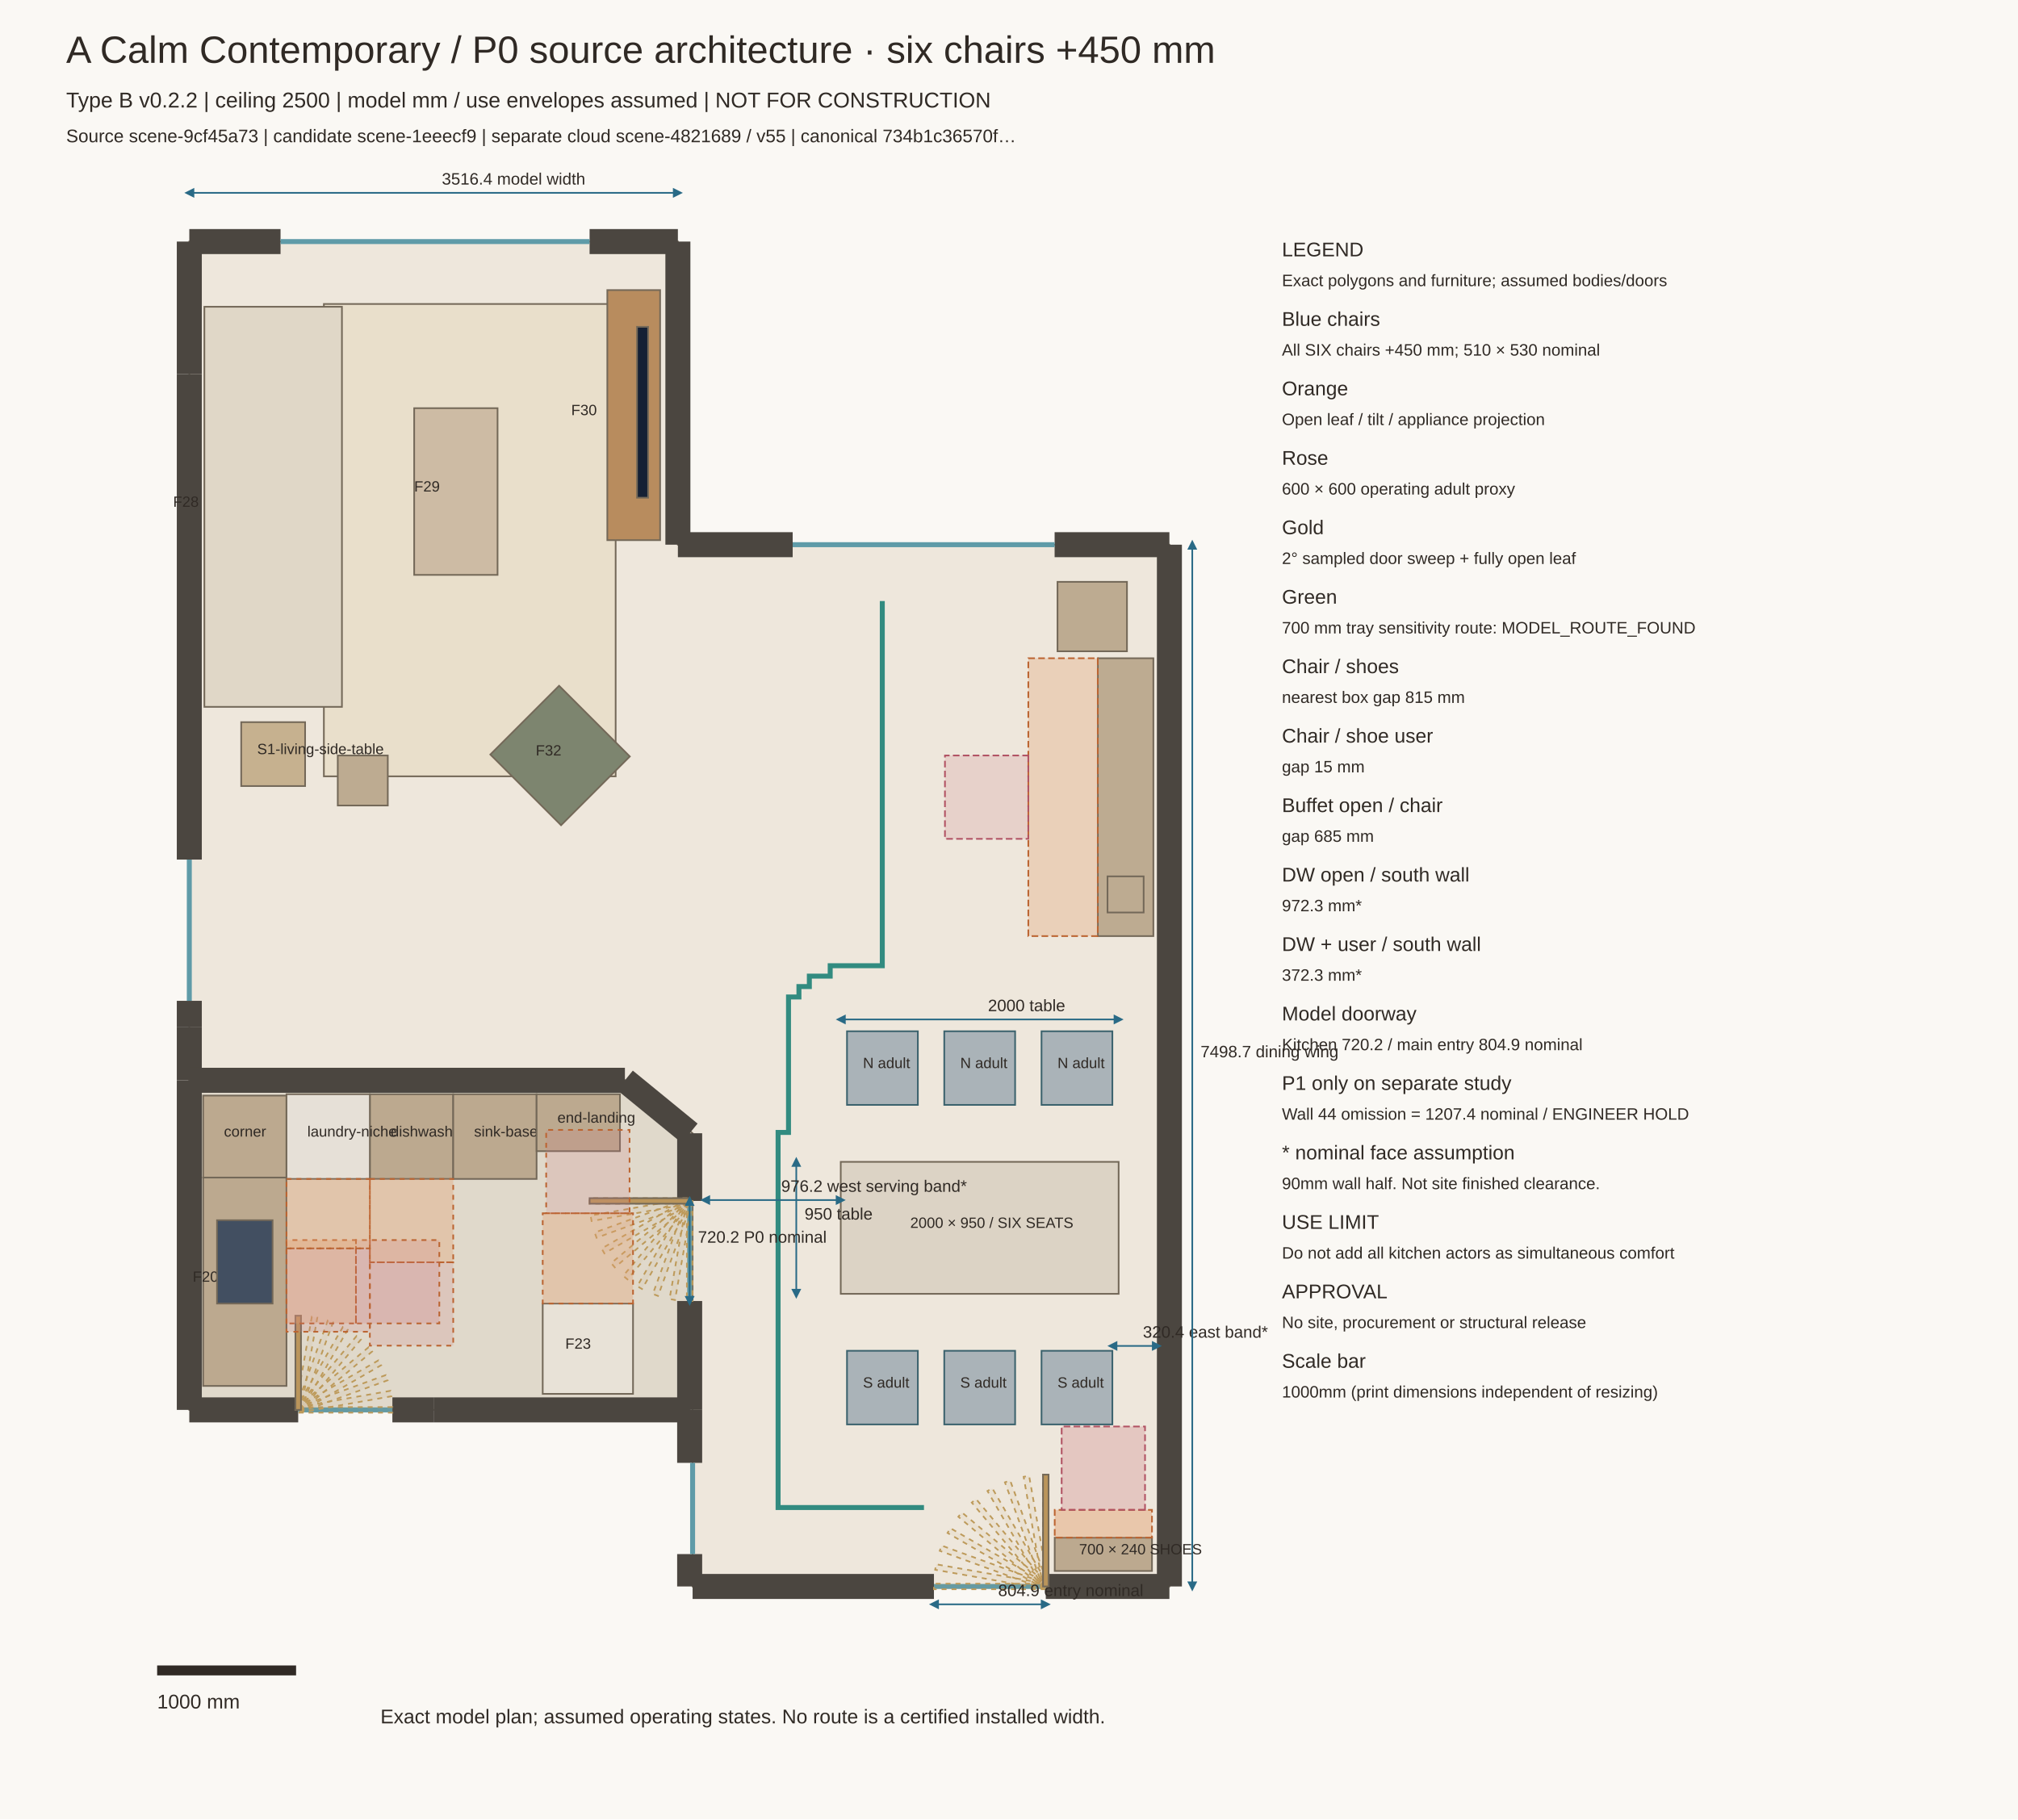
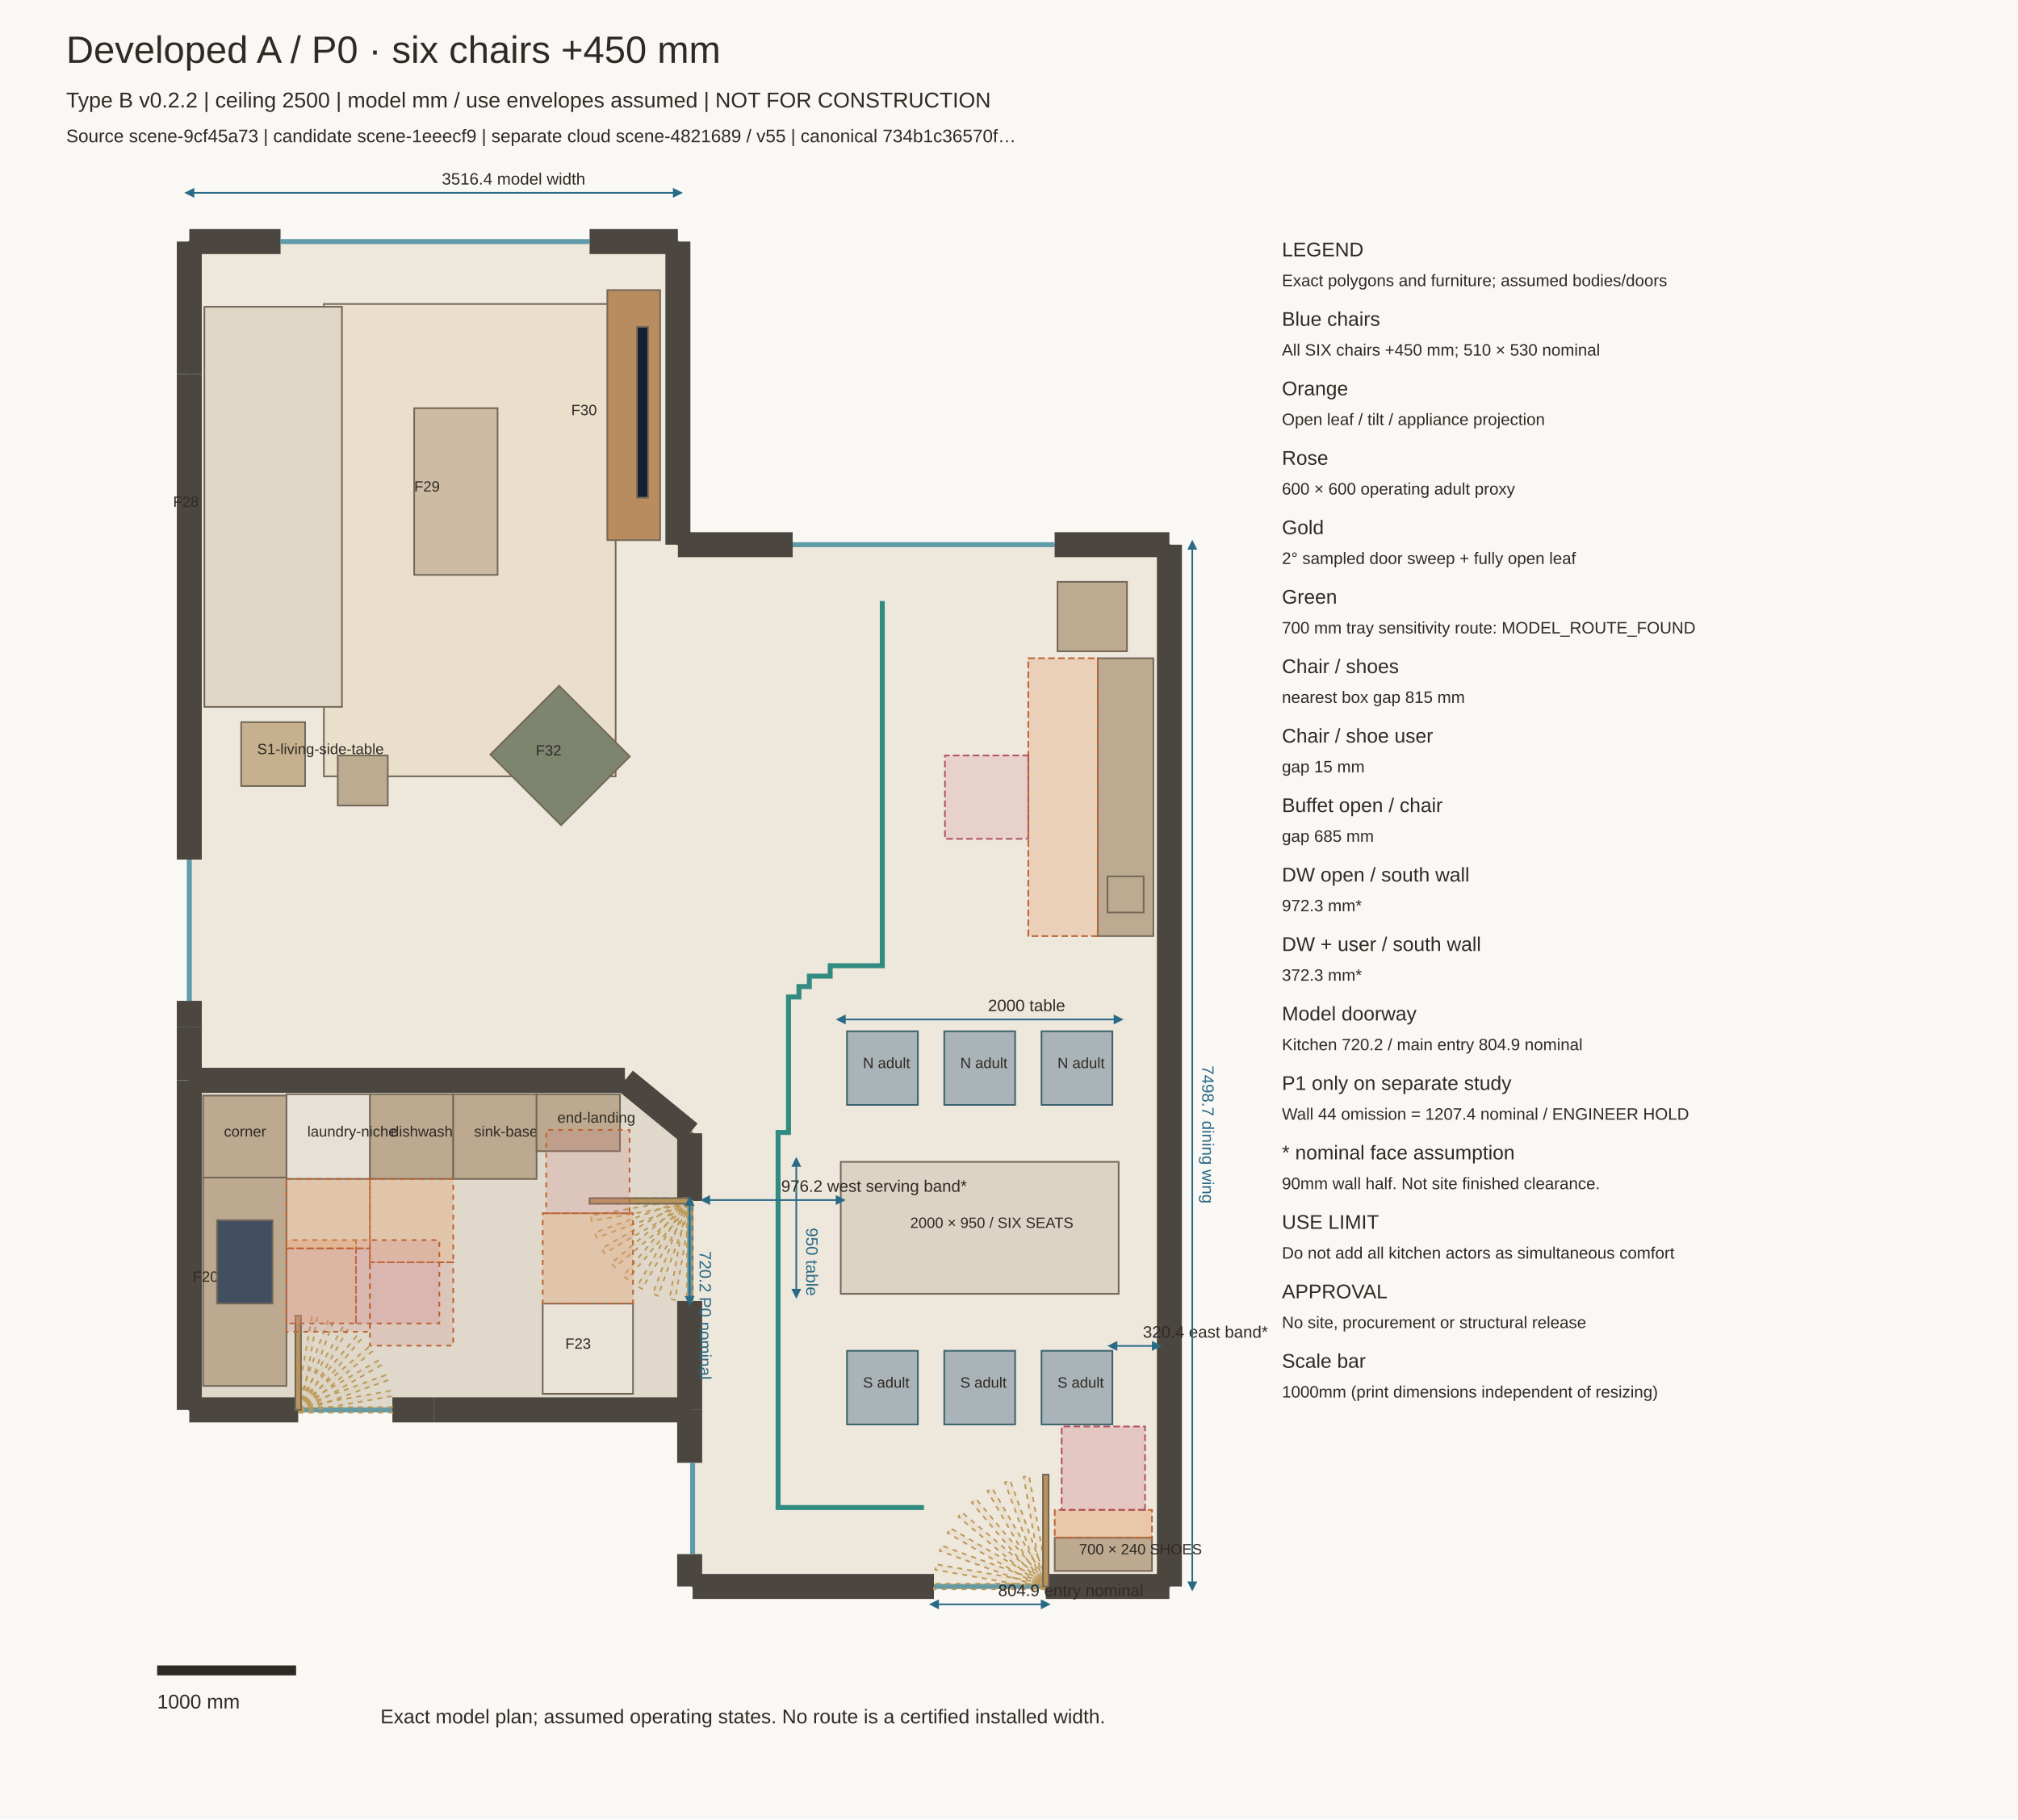
<svg xmlns="http://www.w3.org/2000/svg" width="1220" height="1100" viewBox="0 0 1220 1100">
  <defs>
    <marker id="arrow" markerWidth="6" markerHeight="6" refX="3" refY="3" orient="auto-start-reverse">
      <path d="M0 0 L6 3 L0 6Z" fill="#296a86" />
    </marker>
  </defs>
  <rect width="1220" height="1100" fill="#faf8f4" />
  <g font-family="Arial,sans-serif">
-     <text x="40" y="38" font-size="23" fill="#302a25">A Calm Contemporary / P0 source architecture · six chairs +450 mm</text>
+     <text x="40" y="38" font-size="23" fill="#302a25">Developed A / P0 · six chairs +450 mm</text>
    <text x="40" y="65" font-size="13" fill="#302a25">Type B v0.2.2 | ceiling 2500 | model mm / use envelopes assumed | NOT FOR CONSTRUCTION</text>
    <text x="40" y="86" font-size="11" fill="#302a25">Source scene-9cf45a73 | candidate scene-1eeecf9 | separate cloud scene-4821689 / v55 | canonical 734b1c36570f…</text>
    <polygon points="114.45,146.06 409.82,146.06 409.82,329.34 706.98,329.34 706.98,959.23 418.72,959.23 418.72,685.21 377.79,653.18 114.45,653.18" fill="#eee7dc" stroke="#736858" stroke-width="1" />
    <polygon points="114.45,653.18 377.79,653.18 416.94,685.21 416.94,852.47 114.45,852.47" fill="#e0d9cb" stroke="#736858" stroke-width="1" />
    <path d="M114.448,146.063 L114.448,226.134" stroke="#4b4640" stroke-width="15.12" />
    <path d="M114.448,226.134 L114.448,519.729" stroke="#4b4640" stroke-width="15.12" />
    <path d="M114.448,605.138 L114.448,621.152" stroke="#4b4640" stroke-width="15.12" />
    <path d="M114.448,621.152 L114.448,653.181" stroke="#4b4640" stroke-width="15.12" />
    <path d="M114.448,653.181 L114.448,852.469" stroke="#4b4640" stroke-width="15.12" />
    <path d="M114.448,852.469 L180.285,852.469" stroke="#4b4640" stroke-width="15.12" />
    <path d="M237.224,852.469 L262.135,852.469" stroke="#4b4640" stroke-width="15.12" />
    <path d="M262.135,852.469 L416.939,852.469" stroke="#4b4640" stroke-width="15.12" />
    <path d="M114.448,653.181 L377.794,653.181" stroke="#4b4640" stroke-width="15.12" />
    <path d="M416.939,685.209 L416.939,726.134" stroke="#4b4640" stroke-width="15.12" />
    <path d="M416.939,786.633 L416.939,852.469" stroke="#4b4640" stroke-width="15.12" />
    <path d="M416.939,852.469 L416.939,884.498" stroke="#4b4640" stroke-width="15.12" />
    <path d="M416.939,939.658 L416.939,959.231" stroke="#4b4640" stroke-width="15.12" />
    <path d="M418.719,959.231 L564.626,959.231" stroke="#4b4640" stroke-width="15.12" />
    <path d="M632.242,959.231 L706.975,959.231" stroke="#4b4640" stroke-width="15.12" />
    <path d="M706.975,329.337 L706.975,959.231" stroke="#4b4640" stroke-width="15.12" />
    <path d="M409.822,329.337 L479.217,329.337" stroke="#4b4640" stroke-width="15.12" />
    <path d="M637.58,329.337 L706.975,329.337" stroke="#4b4640" stroke-width="15.12" />
    <path d="M409.822,146.063 L409.822,329.337" stroke="#4b4640" stroke-width="15.12" />
    <path d="M114.448,146.063 L169.609,146.063" stroke="#4b4640" stroke-width="15.12" />
    <path d="M356.441,146.063 L409.822,146.063" stroke="#4b4640" stroke-width="15.12" />
    <path d="M377.794,653.181 L416.939,685.209" stroke="#4b4640" stroke-width="15.12" />
    <path d="M114.448,519.729 L114.448,605.138" stroke="#5f9ba8" stroke-width="3" />
    <path d="M416.939,726.134 L416.939,786.633" stroke="#5f9ba8" stroke-width="3" />
    <path d="M180.285,852.469 L237.224,852.469" stroke="#5f9ba8" stroke-width="3" />
    <path d="M418.719,884.498 L418.719,939.658" stroke="#5f9ba8" stroke-width="3" />
    <path d="M564.626,959.231 L632.242,959.231" stroke="#5f9ba8" stroke-width="3" />
    <path d="M169.609,146.063 L356.441,146.063" stroke="#5f9ba8" stroke-width="3" />
    <path d="M479.217,329.337 L637.58,329.337" stroke="#5f9ba8" stroke-width="3" />
-     <polygon points="632.24,960.91 564.63,960.91 564.63,957.55 632.24,957.55" fill="#bd9a5a12" stroke="#bd9a5a" stroke-width="1" stroke-dasharray="3 3" />
-     <polygon points="631.95,960.89 565.36,949.14 565.95,945.83 632.53,957.58" fill="#bd9a5a12" stroke="#bd9a5a" stroke-width="1" stroke-dasharray="3 3" />
-     <polygon points="631.67,960.81 568.13,937.68 569.28,934.53 632.82,957.65" fill="#bd9a5a12" stroke="#bd9a5a" stroke-width="1" stroke-dasharray="3 3" />
-     <polygon points="631.40,960.69 572.85,926.88 574.53,923.97 633.08,957.78" fill="#bd9a5a12" stroke="#bd9a5a" stroke-width="1" stroke-dasharray="3 3" />
-     <polygon points="631.16,960.52 579.37,917.06 581.53,914.48 633.32,957.94" fill="#bd9a5a12" stroke="#bd9a5a" stroke-width="1" stroke-dasharray="3 3" />
-     <polygon points="630.96,960.31 587.49,908.51 590.07,906.35 633.53,958.15" fill="#bd9a5a12" stroke="#bd9a5a" stroke-width="1" stroke-dasharray="3 3" />
-     <polygon points="630.79,960.07 596.98,901.51 599.89,899.83 633.70,958.39" fill="#bd9a5a12" stroke="#bd9a5a" stroke-width="1" stroke-dasharray="3 3" />
-     <polygon points="630.66,959.81 607.54,896.27 610.69,895.12 633.82,958.66" fill="#bd9a5a12" stroke="#bd9a5a" stroke-width="1" stroke-dasharray="3 3" />
-     <polygon points="630.59,959.52 618.85,892.93 622.16,892.35 633.90,958.94" fill="#bd9a5a12" stroke="#bd9a5a" stroke-width="1" stroke-dasharray="3 3" />
-     <polygon points="630.56,959.23 630.56,891.61 633.92,891.61 633.92,959.23" fill="#bd9a5a12" stroke="#bd9a5a" stroke-width="1" stroke-dasharray="3 3" />
+     <polygon points="632.24,960.91 564.63,960.91 564.63,957.55 632.24,957.55" fill="#bd9a5a" fill-opacity="0.071" stroke="#bd9a5a" stroke-width="1" stroke-dasharray="3 3" />
+     <polygon points="631.95,960.89 565.36,949.14 565.95,945.83 632.53,957.58" fill="#bd9a5a" fill-opacity="0.071" stroke="#bd9a5a" stroke-width="1" stroke-dasharray="3 3" />
+     <polygon points="631.67,960.81 568.13,937.68 569.28,934.53 632.82,957.65" fill="#bd9a5a" fill-opacity="0.071" stroke="#bd9a5a" stroke-width="1" stroke-dasharray="3 3" />
+     <polygon points="631.40,960.69 572.85,926.88 574.53,923.97 633.08,957.78" fill="#bd9a5a" fill-opacity="0.071" stroke="#bd9a5a" stroke-width="1" stroke-dasharray="3 3" />
+     <polygon points="631.16,960.52 579.37,917.06 581.53,914.48 633.32,957.94" fill="#bd9a5a" fill-opacity="0.071" stroke="#bd9a5a" stroke-width="1" stroke-dasharray="3 3" />
+     <polygon points="630.96,960.31 587.49,908.51 590.07,906.35 633.53,958.15" fill="#bd9a5a" fill-opacity="0.071" stroke="#bd9a5a" stroke-width="1" stroke-dasharray="3 3" />
+     <polygon points="630.79,960.07 596.98,901.51 599.89,899.83 633.70,958.39" fill="#bd9a5a" fill-opacity="0.071" stroke="#bd9a5a" stroke-width="1" stroke-dasharray="3 3" />
+     <polygon points="630.66,959.81 607.54,896.27 610.69,895.12 633.82,958.66" fill="#bd9a5a" fill-opacity="0.071" stroke="#bd9a5a" stroke-width="1" stroke-dasharray="3 3" />
+     <polygon points="630.59,959.52 618.85,892.93 622.16,892.35 633.90,958.94" fill="#bd9a5a" fill-opacity="0.071" stroke="#bd9a5a" stroke-width="1" stroke-dasharray="3 3" />
+     <polygon points="630.56,959.23 630.56,891.61 633.92,891.61 633.92,959.23" fill="#bd9a5a" fill-opacity="0.071" stroke="#bd9a5a" stroke-width="1" stroke-dasharray="3 3" />
    <polygon points="630.56,959.23 630.56,891.61 633.92,891.61 633.92,959.23" fill="#ba955b" stroke="#736858" stroke-width="1" />
-     <polygon points="418.62,726.13 418.62,786.63 415.26,786.63 415.26,726.13" fill="#bd9a5a12" stroke="#bd9a5a" stroke-width="1" stroke-dasharray="3 3" />
-     <polygon points="418.59,726.43 408.09,786.01 404.78,785.42 415.29,725.84" fill="#bd9a5a12" stroke="#bd9a5a" stroke-width="1" stroke-dasharray="3 3" />
-     <polygon points="418.52,726.71 397.83,783.56 394.67,782.41 415.36,725.56" fill="#bd9a5a12" stroke="#bd9a5a" stroke-width="1" stroke-dasharray="3 3" />
-     <polygon points="418.39,726.97 388.15,779.37 385.24,777.69 415.48,725.29" fill="#bd9a5a12" stroke="#bd9a5a" stroke-width="1" stroke-dasharray="3 3" />
-     <polygon points="418.23,727.21 379.34,773.56 376.77,771.40 415.65,725.05" fill="#bd9a5a12" stroke="#bd9a5a" stroke-width="1" stroke-dasharray="3 3" />
-     <polygon points="418.02,727.42 371.68,766.31 369.52,763.74 415.86,724.85" fill="#bd9a5a12" stroke="#bd9a5a" stroke-width="1" stroke-dasharray="3 3" />
-     <polygon points="417.78,727.59 365.39,757.84 363.71,754.93 416.10,724.68" fill="#bd9a5a12" stroke="#bd9a5a" stroke-width="1" stroke-dasharray="3 3" />
-     <polygon points="417.51,727.71 360.66,748.40 359.52,745.25 416.36,724.56" fill="#bd9a5a12" stroke="#bd9a5a" stroke-width="1" stroke-dasharray="3 3" />
-     <polygon points="417.23,727.79 357.65,738.29 357.07,734.99 416.65,724.48" fill="#bd9a5a12" stroke="#bd9a5a" stroke-width="1" stroke-dasharray="3 3" />
-     <polygon points="416.94,727.81 356.44,727.81 356.44,724.45 416.94,724.45" fill="#bd9a5a12" stroke="#bd9a5a" stroke-width="1" stroke-dasharray="3 3" />
+     <polygon points="418.62,726.13 418.62,786.63 415.26,786.63 415.26,726.13" fill="#bd9a5a" fill-opacity="0.071" stroke="#bd9a5a" stroke-width="1" stroke-dasharray="3 3" />
+     <polygon points="418.59,726.43 408.09,786.01 404.78,785.42 415.29,725.84" fill="#bd9a5a" fill-opacity="0.071" stroke="#bd9a5a" stroke-width="1" stroke-dasharray="3 3" />
+     <polygon points="418.52,726.71 397.83,783.56 394.67,782.41 415.36,725.56" fill="#bd9a5a" fill-opacity="0.071" stroke="#bd9a5a" stroke-width="1" stroke-dasharray="3 3" />
+     <polygon points="418.39,726.97 388.15,779.37 385.24,777.69 415.48,725.29" fill="#bd9a5a" fill-opacity="0.071" stroke="#bd9a5a" stroke-width="1" stroke-dasharray="3 3" />
+     <polygon points="418.23,727.21 379.34,773.56 376.77,771.40 415.65,725.05" fill="#bd9a5a" fill-opacity="0.071" stroke="#bd9a5a" stroke-width="1" stroke-dasharray="3 3" />
+     <polygon points="418.02,727.42 371.68,766.31 369.52,763.74 415.86,724.85" fill="#bd9a5a" fill-opacity="0.071" stroke="#bd9a5a" stroke-width="1" stroke-dasharray="3 3" />
+     <polygon points="417.78,727.59 365.39,757.84 363.71,754.93 416.10,724.68" fill="#bd9a5a" fill-opacity="0.071" stroke="#bd9a5a" stroke-width="1" stroke-dasharray="3 3" />
+     <polygon points="417.51,727.71 360.66,748.40 359.52,745.25 416.36,724.56" fill="#bd9a5a" fill-opacity="0.071" stroke="#bd9a5a" stroke-width="1" stroke-dasharray="3 3" />
+     <polygon points="417.23,727.79 357.65,738.29 357.07,734.99 416.65,724.48" fill="#bd9a5a" fill-opacity="0.071" stroke="#bd9a5a" stroke-width="1" stroke-dasharray="3 3" />
+     <polygon points="416.94,727.81 356.44,727.81 356.44,724.45 416.94,724.45" fill="#bd9a5a" fill-opacity="0.071" stroke="#bd9a5a" stroke-width="1" stroke-dasharray="3 3" />
    <polygon points="416.94,727.81 356.44,727.81 356.44,724.45 416.94,724.45" fill="#ba955b" stroke="#736858" stroke-width="1" />
-     <polygon points="180.28,850.79 237.22,850.79 237.22,854.15 180.28,854.15" fill="#bd9a5a12" stroke="#bd9a5a" stroke-width="1" stroke-dasharray="3 3" />
-     <polygon points="179.99,850.81 236.07,840.93 236.65,844.24 180.58,854.12" fill="#bd9a5a12" stroke="#bd9a5a" stroke-width="1" stroke-dasharray="3 3" />
-     <polygon points="179.71,850.89 233.22,831.42 234.36,834.57 180.86,854.05" fill="#bd9a5a12" stroke="#bd9a5a" stroke-width="1" stroke-dasharray="3 3" />
-     <polygon points="179.44,851.01 228.76,822.54 230.44,825.45 181.12,853.92" fill="#bd9a5a12" stroke="#bd9a5a" stroke-width="1" stroke-dasharray="3 3" />
-     <polygon points="179.20,851.18 222.82,814.58 224.98,817.16 181.36,853.76" fill="#bd9a5a12" stroke="#bd9a5a" stroke-width="1" stroke-dasharray="3 3" />
-     <polygon points="179.00,851.39 215.60,807.77 218.17,809.93 181.57,853.55" fill="#bd9a5a12" stroke="#bd9a5a" stroke-width="1" stroke-dasharray="3 3" />
-     <polygon points="178.83,851.63 207.30,802.32 210.21,804.00 181.74,853.31" fill="#bd9a5a12" stroke="#bd9a5a" stroke-width="1" stroke-dasharray="3 3" />
-     <polygon points="178.71,851.89 198.18,798.39 201.34,799.54 181.86,853.04" fill="#bd9a5a12" stroke="#bd9a5a" stroke-width="1" stroke-dasharray="3 3" />
-     <polygon points="178.63,852.18 188.52,796.10 191.83,796.69 181.94,852.76" fill="#bd9a5a12" stroke="#bd9a5a" stroke-width="1" stroke-dasharray="3 3" />
-     <polygon points="178.60,852.47 178.60,795.53 181.96,795.53 181.96,852.47" fill="#bd9a5a12" stroke="#bd9a5a" stroke-width="1" stroke-dasharray="3 3" />
+     <polygon points="180.28,850.79 237.22,850.79 237.22,854.15 180.28,854.15" fill="#bd9a5a" fill-opacity="0.071" stroke="#bd9a5a" stroke-width="1" stroke-dasharray="3 3" />
+     <polygon points="179.99,850.81 236.07,840.93 236.65,844.24 180.58,854.12" fill="#bd9a5a" fill-opacity="0.071" stroke="#bd9a5a" stroke-width="1" stroke-dasharray="3 3" />
+     <polygon points="179.71,850.89 233.22,831.42 234.36,834.57 180.86,854.05" fill="#bd9a5a" fill-opacity="0.071" stroke="#bd9a5a" stroke-width="1" stroke-dasharray="3 3" />
+     <polygon points="179.44,851.01 228.76,822.54 230.44,825.45 181.12,853.92" fill="#bd9a5a" fill-opacity="0.071" stroke="#bd9a5a" stroke-width="1" stroke-dasharray="3 3" />
+     <polygon points="179.20,851.18 222.82,814.58 224.98,817.16 181.36,853.76" fill="#bd9a5a" fill-opacity="0.071" stroke="#bd9a5a" stroke-width="1" stroke-dasharray="3 3" />
+     <polygon points="179.00,851.39 215.60,807.77 218.17,809.93 181.57,853.55" fill="#bd9a5a" fill-opacity="0.071" stroke="#bd9a5a" stroke-width="1" stroke-dasharray="3 3" />
+     <polygon points="178.83,851.63 207.30,802.32 210.21,804.00 181.74,853.31" fill="#bd9a5a" fill-opacity="0.071" stroke="#bd9a5a" stroke-width="1" stroke-dasharray="3 3" />
+     <polygon points="178.71,851.89 198.18,798.39 201.34,799.54 181.86,853.04" fill="#bd9a5a" fill-opacity="0.071" stroke="#bd9a5a" stroke-width="1" stroke-dasharray="3 3" />
+     <polygon points="178.63,852.18 188.52,796.10 191.83,796.69 181.94,852.76" fill="#bd9a5a" fill-opacity="0.071" stroke="#bd9a5a" stroke-width="1" stroke-dasharray="3 3" />
+     <polygon points="178.60,852.47 178.60,795.53 181.96,795.53 181.96,852.47" fill="#bd9a5a" fill-opacity="0.071" stroke="#bd9a5a" stroke-width="1" stroke-dasharray="3 3" />
    <polygon points="178.60,852.47 178.60,795.53 181.96,795.53 181.96,852.47" fill="#ba955b" stroke="#736858" stroke-width="1" />
    <polygon points="122.80,837.99 122.80,711.99 173.20,711.99 173.20,837.99" fill="#BCA98F" stroke="#736858" stroke-width="1" />
    <text x="116.504" y="774.992" font-size="9" fill="#302a25">F20</text>
    <polygon points="276.10,670.41 322.30,670.41 322.30,704.01 276.10,704.01" fill="#eef2f5" stroke="#736858" stroke-width="1" />
    <polygon points="131.20,788.18 131.20,737.78 164.80,737.78 164.80,788.18" fill="#424f61" stroke="#736858" stroke-width="1" />
    <polygon points="382.70,842.78 328.10,842.78 328.10,788.18 382.70,788.18" fill="#E8E2D7" stroke="#736858" stroke-width="1" />
    <text x="341.75" y="815.48" font-size="9" fill="#302a25">F23</text>
    <polygon points="372.20,183.80 372.20,469.40 195.80,469.40 195.80,183.80" fill="#e9dfcb" stroke="#736858" stroke-width="1" />
    <polygon points="123.56,427.40 123.56,185.48 206.72,185.48 206.72,427.40" fill="#E0D7C7" stroke="#736858" stroke-width="1" />
    <text x="104.66" y="306.44" font-size="9" fill="#302a25">F28</text>
    <polygon points="300.80,246.80 300.80,347.60 250.40,347.60 250.40,246.80" fill="#CDBBA4" stroke="#736858" stroke-width="1" />
    <text x="250.4" y="297.2" font-size="9" fill="#302a25">F29</text>
    <polygon points="399.08,175.40 399.08,326.60 367.16,326.60 367.16,175.40" fill="#B88C5E" stroke="#736858" stroke-width="1" />
    <text x="345.32" y="251" font-size="9" fill="#302a25">F30</text>
    <polygon points="391.83,197.61 391.83,300.93 385.11,300.93 385.11,197.61" fill="#152034" stroke="#736858" stroke-width="1" />
    <polygon points="380.77,457.39 339.19,498.97 296.43,456.21 338.01,414.63" fill="#7D856F" stroke="#736858" stroke-width="1" />
    <text x="323.9" y="456.8" font-size="9" fill="#302a25">F32</text>
    <polygon points="508.28,702.50 676.28,702.50 676.28,782.30 508.28,782.30" fill="#DCD3C5" stroke="#736858" stroke-width="1" />
    <text x="550.28" y="742.4" font-size="9" fill="#302a25">2000 × 950 / SIX SEATS</text>
    <polygon points="696.44,949.88 637.64,949.88 637.64,929.72 696.44,929.72" fill="#BCA98F" stroke="#736858" stroke-width="1" />
    <text x="652.34" y="939.8" font-size="9" fill="#302a25">700 × 240 SHOES</text>
    <polygon points="145.82,436.64 184.46,436.64 184.46,475.28 145.82,475.28" fill="#C6B18F" stroke="#736858" stroke-width="1" />
    <text x="155.48" y="455.96" font-size="9" fill="#302a25">S1-living-side-table</text>
    <polygon points="122.80,662.43 173.20,662.43 173.20,711.99 122.80,711.99" fill="#BCA98F" stroke="#736858" stroke-width="1" />
    <text x="135.404" y="687.212" font-size="9" fill="#302a25">corner</text>
    <polygon points="223.60,661.59 274.00,661.59 274.00,712.83 223.60,712.83" fill="#BCA98F" stroke="#736858" stroke-width="1" />
    <text x="236.204" y="687.212" font-size="9" fill="#302a25">dishwasher</text>
    <polygon points="274.00,661.59 324.40,661.59 324.40,712.83 274.00,712.83" fill="#BCA98F" stroke="#736858" stroke-width="1" />
    <text x="286.604" y="687.212" font-size="9" fill="#302a25">sink-base</text>
    <polygon points="324.40,661.59 374.80,661.59 374.80,696.03 324.40,696.03" fill="#BCA98F" stroke="#736858" stroke-width="1" />
    <text x="337.004" y="678.812" font-size="9" fill="#302a25">end-landing</text>
    <polygon points="173.20,661.59 223.60,661.59 223.60,712.83 173.20,712.83" fill="#E6E0D7" stroke="#736858" stroke-width="1" />
    <text x="185.804" y="687.212" font-size="9" fill="#302a25">laundry-niche</text>
    <polygon points="512.06,623.54 554.90,623.54 554.90,668.06 512.06,668.06" fill="#aab3b8" stroke="#3b626d" stroke-width="1" />
    <text x="521.72" y="645.8" font-size="9" fill="#302a25">N adult</text>
    <polygon points="629.66,623.54 672.50,623.54 672.50,668.06 629.66,668.06" fill="#aab3b8" stroke="#3b626d" stroke-width="1" />
    <text x="639.32" y="645.8" font-size="9" fill="#302a25">N adult</text>
    <polygon points="554.90,861.26 512.06,861.26 512.06,816.74 554.90,816.74" fill="#aab3b8" stroke="#3b626d" stroke-width="1" />
    <text x="521.72" y="839" font-size="9" fill="#302a25">S adult</text>
    <polygon points="672.50,861.26 629.66,861.26 629.66,816.74 672.50,816.74" fill="#aab3b8" stroke="#3b626d" stroke-width="1" />
    <text x="639.32" y="839" font-size="9" fill="#302a25">S adult</text>
    <polygon points="570.86,623.54 613.70,623.54 613.70,668.06 570.86,668.06" fill="#aab3b8" stroke="#3b626d" stroke-width="1" />
    <text x="580.52" y="645.8" font-size="9" fill="#302a25">N adult</text>
    <polygon points="613.70,861.26 570.86,861.26 570.86,816.74 613.70,816.74" fill="#aab3b8" stroke="#3b626d" stroke-width="1" />
    <text x="580.52" y="839" font-size="9" fill="#302a25">S adult</text>
    <polygon points="697.28,398.00 697.28,566.00 663.68,566.00 663.68,398.00" fill="#bdab91" stroke="#736858" stroke-width="1" />
    <polygon points="639.32,351.80 681.32,351.80 681.32,393.80 639.32,393.80" fill="#bdab91" stroke="#736858" stroke-width="1" />
    <polygon points="204.20,456.80 234.44,456.80 234.44,487.04 204.20,487.04" fill="#bdab91" stroke="#736858" stroke-width="1" />
    <polygon points="669.56,529.88 691.40,529.88 691.40,551.72 669.56,551.72" fill="#bdab91" stroke="#736858" stroke-width="1" />
-     <polygon points="696.44,929.72 637.64,929.72 637.64,912.92 696.44,912.92" fill="#e49d6e70" stroke="#bb6431" stroke-width="1" stroke-dasharray="4 2" />
-     <polygon points="692.24,912.92 641.84,912.92 641.84,862.52 692.24,862.52" fill="#cd79824a" stroke="#b15263" stroke-width="1" stroke-dasharray="4 2" />
-     <polygon points="663.68,398.00 663.68,566.00 621.68,566.00 621.68,398.00" fill="#e49d6e50" stroke="#bb6431" stroke-width="1" stroke-dasharray="4 2" />
-     <polygon points="621.68,456.80 621.68,507.20 571.28,507.20 571.28,456.80" fill="#cd798233" stroke="#b15263" stroke-width="1" stroke-dasharray="4 2" />
-     <polygon points="223.60,712.83 274.00,712.83 274.00,763.23 223.60,763.23" fill="#e49d6e55" stroke="#bb6431" stroke-width="1" stroke-dasharray="3 3" />
-     <polygon points="223.60,763.23 274.00,763.23 274.00,813.63 223.60,813.63" fill="#cd798233" stroke="#bb6431" stroke-width="1" stroke-dasharray="3 3" />
-     <polygon points="382.70,788.18 328.10,788.18 328.10,733.58 382.70,733.58" fill="#e49d6e55" stroke="#bb6431" stroke-width="1" stroke-dasharray="3 3" />
-     <polygon points="380.60,733.58 330.20,733.58 330.20,683.18 380.60,683.18" fill="#cd798233" stroke="#bb6431" stroke-width="1" stroke-dasharray="3 3" />
-     <polygon points="173.20,800.19 173.20,749.79 215.20,749.79 215.20,800.19" fill="#e49d6e55" stroke="#bb6431" stroke-width="1" stroke-dasharray="3 3" />
-     <polygon points="215.20,800.19 215.20,749.79 265.60,749.79 265.60,800.19" fill="#cd798233" stroke="#bb6431" stroke-width="1" stroke-dasharray="3 3" />
-     <polygon points="173.20,712.83 223.60,712.83 223.60,754.83 173.20,754.83" fill="#e49d6e55" stroke="#bb6431" stroke-width="1" stroke-dasharray="3 3" />
-     <polygon points="173.20,754.83 223.60,754.83 223.60,805.23 173.20,805.23" fill="#cd798233" stroke="#bb6431" stroke-width="1" stroke-dasharray="3 3" />
+     <polygon points="696.44,929.72 637.64,929.72 637.64,912.92 696.44,912.92" fill="#e49d6e" fill-opacity="0.439" stroke="#bb6431" stroke-width="1" stroke-dasharray="4 2" />
+     <polygon points="692.24,912.92 641.84,912.92 641.84,862.52 692.24,862.52" fill="#cd7982" fill-opacity="0.29" stroke="#b15263" stroke-width="1" stroke-dasharray="4 2" />
+     <polygon points="663.68,398.00 663.68,566.00 621.68,566.00 621.68,398.00" fill="#e49d6e" fill-opacity="0.314" stroke="#bb6431" stroke-width="1" stroke-dasharray="4 2" />
+     <polygon points="621.68,456.80 621.68,507.20 571.28,507.20 571.28,456.80" fill="#cd7982" fill-opacity="0.2" stroke="#b15263" stroke-width="1" stroke-dasharray="4 2" />
+     <polygon points="223.60,712.83 274.00,712.83 274.00,763.23 223.60,763.23" fill="#e49d6e" fill-opacity="0.333" stroke="#bb6431" stroke-width="1" stroke-dasharray="3 3" />
+     <polygon points="223.60,763.23 274.00,763.23 274.00,813.63 223.60,813.63" fill="#cd7982" fill-opacity="0.2" stroke="#bb6431" stroke-width="1" stroke-dasharray="3 3" />
+     <polygon points="382.70,788.18 328.10,788.18 328.10,733.58 382.70,733.58" fill="#e49d6e" fill-opacity="0.333" stroke="#bb6431" stroke-width="1" stroke-dasharray="3 3" />
+     <polygon points="380.60,733.58 330.20,733.58 330.20,683.18 380.60,683.18" fill="#cd7982" fill-opacity="0.2" stroke="#bb6431" stroke-width="1" stroke-dasharray="3 3" />
+     <polygon points="173.20,800.19 173.20,749.79 215.20,749.79 215.20,800.19" fill="#e49d6e" fill-opacity="0.333" stroke="#bb6431" stroke-width="1" stroke-dasharray="3 3" />
+     <polygon points="215.20,800.19 215.20,749.79 265.60,749.79 265.60,800.19" fill="#cd7982" fill-opacity="0.2" stroke="#bb6431" stroke-width="1" stroke-dasharray="3 3" />
+     <polygon points="173.20,712.83 223.60,712.83 223.60,754.83 173.20,754.83" fill="#e49d6e" fill-opacity="0.333" stroke="#bb6431" stroke-width="1" stroke-dasharray="3 3" />
+     <polygon points="173.20,754.83 223.60,754.83 223.60,805.23 173.20,805.23" fill="#cd7982" fill-opacity="0.2" stroke="#bb6431" stroke-width="1" stroke-dasharray="3 3" />
    <polyline points="558.60,911.51 552.30,911.51 546.00,911.51 539.70,911.51 533.40,911.51 527.10,911.51 520.80,911.51 514.50,911.51 508.20,911.51 501.90,911.51 495.60,911.51 489.30,911.51 483.00,911.51 476.70,911.51 470.40,911.51 470.40,905.21 470.40,898.91 470.40,892.61 470.40,886.31 470.40,880.01 470.40,873.71 470.40,867.41 470.40,861.11 470.40,854.81 470.40,848.51 470.40,842.21 470.40,835.91 470.40,829.61 470.40,823.31 470.40,817.01 470.40,810.71 470.40,804.41 470.40,798.11 470.40,791.81 470.40,785.51 470.40,779.21 470.40,772.91 470.40,766.61 470.40,760.31 470.40,754.01 470.40,747.71 470.40,741.41 470.40,735.11 470.40,728.81 470.40,722.51 470.40,716.21 470.40,709.91 470.40,703.61 470.40,697.31 470.40,691.01 470.40,684.71 476.70,684.71 476.70,678.41 476.70,672.11 476.70,665.81 476.70,659.51 476.70,653.21 476.70,646.91 476.70,640.61 476.70,634.31 476.70,628.01 476.70,621.71 476.70,615.41 476.70,609.11 476.70,602.81 483.00,602.81 483.00,596.51 489.30,596.51 489.30,590.21 495.60,590.21 501.90,590.21 501.90,583.91 508.20,583.91 514.50,583.91 520.80,583.91 527.10,583.91 533.40,583.91 533.40,577.61 533.40,571.31 533.40,565.01 533.40,558.71 533.40,552.41 533.40,546.11 533.40,539.81 533.40,533.51 533.40,527.21 533.40,520.91 533.40,514.61 533.40,508.31 533.40,502.01 533.40,495.71 533.40,489.41 533.40,483.11 533.40,476.81 533.40,470.51 533.40,464.21 533.40,457.91 533.40,451.61 533.40,445.31 533.40,439.01 533.40,432.71 533.40,426.41 533.40,420.11 533.40,413.81 533.40,407.51 533.40,401.21 533.40,394.91 533.40,388.61 533.40,382.31 533.40,376.01 533.40,369.71 533.40,363.41" fill="none" stroke="#328b80" stroke-width="3" />
    <path d="M508.28,616.4 L676.28,616.4" stroke="#296a86" marker-start="url(#arrow)" marker-end="url(#arrow)" />
    <text x="597.28" y="611.4" font-size="10" fill="#302a25">2000 table</text>
    <path d="M481.4,702.5 L481.4,782.3" stroke="#296a86" marker-start="url(#arrow)" marker-end="url(#arrow)" />
-     <text x="486.4" y="737.4" font-size="10" fill="#302a25">950 table</text>
+     <text x="487.4" y="742.4" transform="rotate(90 487.4 742.4)" font-size="10" fill="#296a86">950 table</text>
    <path d="M426.279,725.6 L508.28,725.6" stroke="#296a86" marker-start="url(#arrow)" marker-end="url(#arrow)" />
    <text x="472.279" y="720.6" font-size="10" fill="#302a25">976.2 west serving band*</text>
    <path d="M672.5,813.8 L699.415,813.8" stroke="#296a86" marker-start="url(#arrow)" marker-end="url(#arrow)" />
    <text x="690.958" y="808.8" font-size="10" fill="#302a25">320.4 east band*</text>
    <path d="M416.939,726.134 L416.939,786.633" stroke="#296a86" marker-start="url(#arrow)" marker-end="url(#arrow)" />
-     <text x="421.939" y="751.384" font-size="10" fill="#302a25">720.2 P0 nominal</text>
+     <text x="422.939" y="756.384" transform="rotate(90 422.9395 756.3836)" font-size="10" fill="#296a86">720.2 P0 nominal</text>
    <path d="M564.626,970.04 L632.242,970.04" stroke="#296a86" marker-start="url(#arrow)" marker-end="url(#arrow)" />
    <text x="603.434" y="965.04" font-size="10" fill="#302a25">804.9 entry nominal</text>
    <path d="M114.448,116.6 L409.822,116.6" stroke="#296a86" marker-start="url(#arrow)" marker-end="url(#arrow)" />
    <text x="267.135" y="111.6" font-size="10" fill="#302a25">3516.4 model width</text>
    <path d="M720.8,329.337 L720.8,959.231" stroke="#296a86" marker-start="url(#arrow)" marker-end="url(#arrow)" />
-     <text x="725.8" y="639.284" font-size="10" fill="#302a25">7498.7 dining wing</text>
+     <text x="726.8" y="644.284" transform="rotate(90 726.8 644.284)" font-size="10" fill="#296a86">7498.7 dining wing</text>
    <text x="775" y="155" font-size="12" fill="#302a25">LEGEND</text>
    <text x="775" y="173" font-size="10" fill="#302a25">Exact polygons and furniture; assumed bodies/doors</text>
    <text x="775" y="197" font-size="12" fill="#302a25">Blue chairs</text>
    <text x="775" y="215" font-size="10" fill="#302a25">All SIX chairs +450 mm; 510 × 530 nominal</text>
    <text x="775" y="239" font-size="12" fill="#302a25">Orange</text>
    <text x="775" y="257" font-size="10" fill="#302a25">Open leaf / tilt / appliance projection</text>
    <text x="775" y="281" font-size="12" fill="#302a25">Rose</text>
    <text x="775" y="299" font-size="10" fill="#302a25">600 × 600 operating adult proxy</text>
    <text x="775" y="323" font-size="12" fill="#302a25">Gold</text>
    <text x="775" y="341" font-size="10" fill="#302a25">2° sampled door sweep + fully open leaf</text>
    <text x="775" y="365" font-size="12" fill="#302a25">Green</text>
    <text x="775" y="383" font-size="10" fill="#302a25">700 mm tray sensitivity route: MODEL_ROUTE_FOUND</text>
    <text x="775" y="407" font-size="12" fill="#302a25">Chair / shoes</text>
    <text x="775" y="425" font-size="10" fill="#302a25">nearest box gap 815 mm</text>
    <text x="775" y="449" font-size="12" fill="#302a25">Chair / shoe user</text>
    <text x="775" y="467" font-size="10" fill="#302a25">gap 15 mm</text>
    <text x="775" y="491" font-size="12" fill="#302a25">Buffet open / chair</text>
    <text x="775" y="509" font-size="10" fill="#302a25">gap 685 mm</text>
    <text x="775" y="533" font-size="12" fill="#302a25">DW open / south wall</text>
    <text x="775" y="551" font-size="10" fill="#302a25">972.3 mm*</text>
    <text x="775" y="575" font-size="12" fill="#302a25">DW + user / south wall</text>
    <text x="775" y="593" font-size="10" fill="#302a25">372.3 mm*</text>
    <text x="775" y="617" font-size="12" fill="#302a25">Model doorway</text>
    <text x="775" y="635" font-size="10" fill="#302a25">Kitchen 720.2 / main entry 804.9 nominal</text>
    <text x="775" y="659" font-size="12" fill="#302a25">P1 only on separate study</text>
    <text x="775" y="677" font-size="10" fill="#302a25">Wall 44 omission = 1207.4 nominal / ENGINEER HOLD</text>
    <text x="775" y="701" font-size="12" fill="#302a25">* nominal face assumption</text>
    <text x="775" y="719" font-size="10" fill="#302a25">90mm wall half. Not site finished clearance.</text>
    <text x="775" y="743" font-size="12" fill="#302a25">USE LIMIT</text>
    <text x="775" y="761" font-size="10" fill="#302a25">Do not add all kitchen actors as simultaneous comfort</text>
    <text x="775" y="785" font-size="12" fill="#302a25">APPROVAL</text>
    <text x="775" y="803" font-size="10" fill="#302a25">No site, procurement or structural release</text>
    <text x="775" y="827" font-size="12" fill="#302a25">Scale bar</text>
    <text x="775" y="845" font-size="10" fill="#302a25">1000mm (print dimensions independent of resizing)</text>
    <path d="M95 1010 h84" stroke="#302a25" stroke-width="6" />
    <text x="95" y="1033" font-size="12" fill="#302a25">1000 mm</text>
    <text x="230" y="1042" font-size="12" fill="#302a25">Exact model plan; assumed operating states. No route is a certified installed width.</text>
  </g>
</svg>
